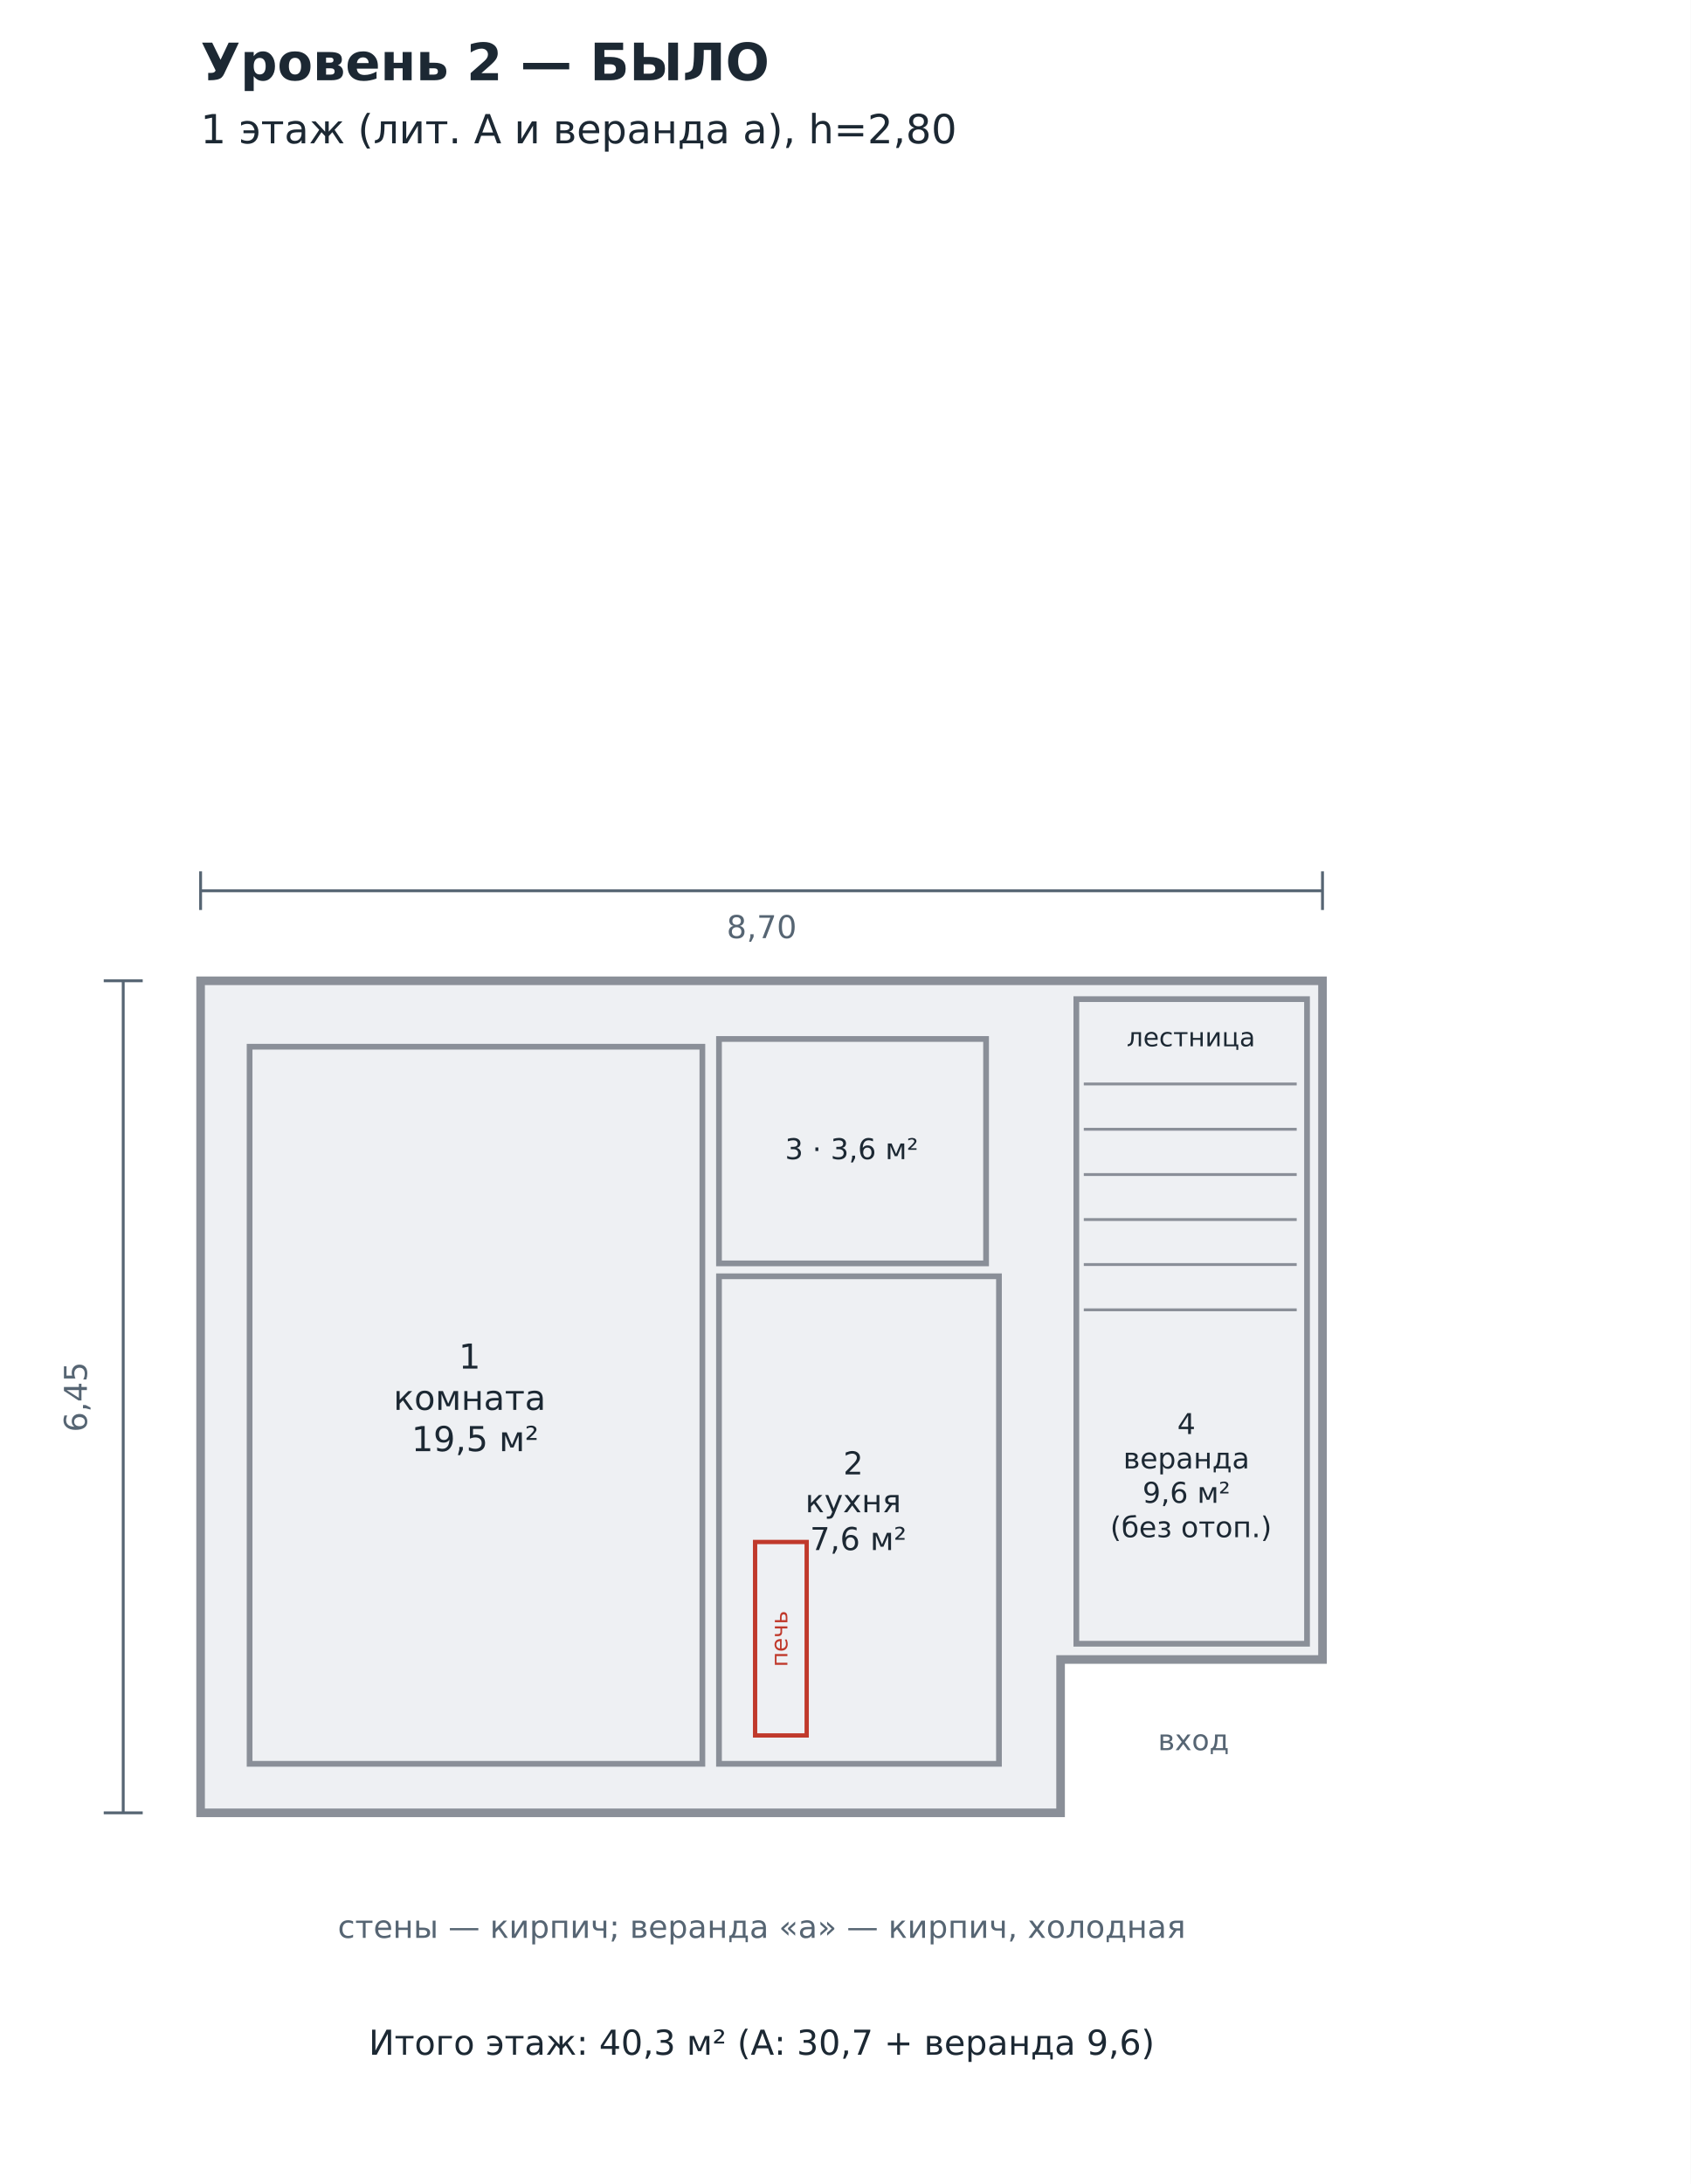
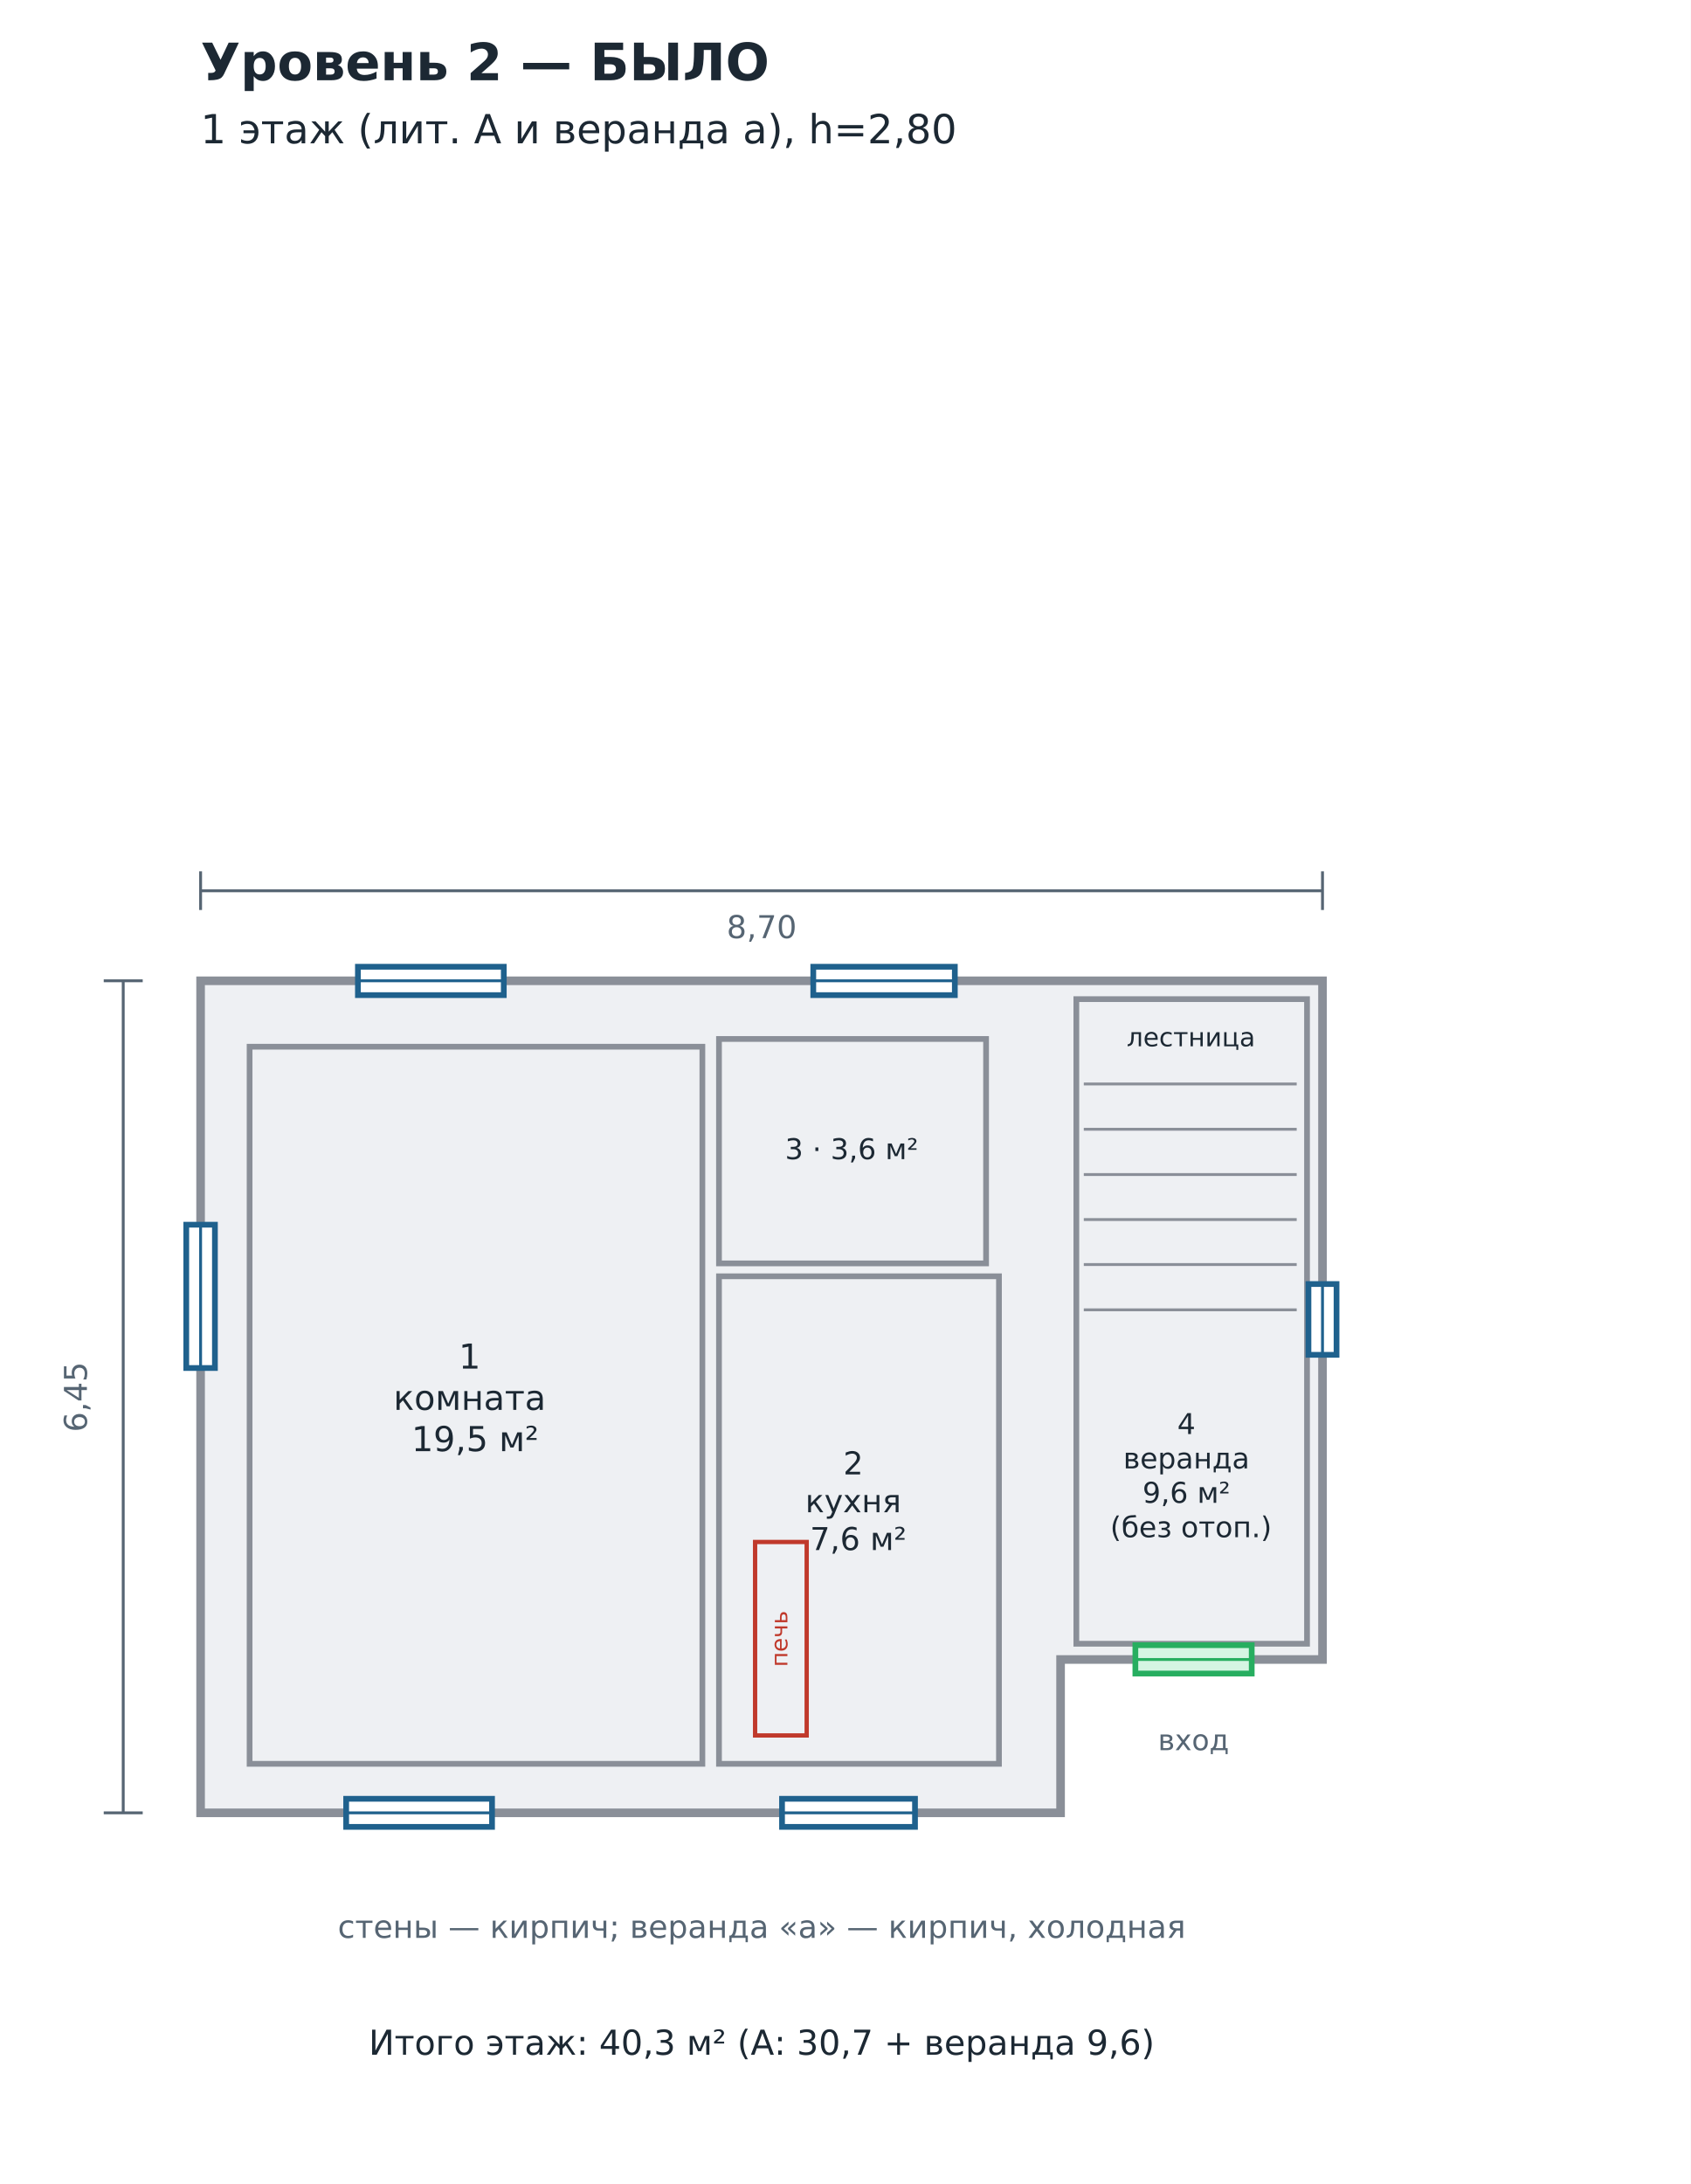
<svg xmlns="http://www.w3.org/2000/svg" width="590" height="762" viewBox="0 0 590 762">
  <rect width="100%" height="100%" fill="white" />
  <text x="70" y="28" font-family="DejaVu Sans, Arial, sans-serif" font-size="18" font-weight="bold" fill="#1c2833">Уровень 2 — БЫЛО</text>
  <text x="70" y="50" font-family="DejaVu Sans, Arial, sans-serif" font-size="14" font-weight="normal" fill="#1c2833">1 этаж (лит. А и веранда а), h=2,80</text>
  <polygon points="70.0,632.5 370.1,632.5 370.1,579.0 461.5,579.0 461.5,342.2 70.0,342.2" stroke="#8a8f98" fill="#eef0f3" stroke-width="3" fill-opacity="1" />
  <text font-family="DejaVu Sans, Arial, sans-serif" font-size="11" fill="#566573" text-anchor="middle" dominant-baseline="middle">
    <tspan x="265.8" y="673.0">стены — кирпич; веранда «а» — кирпич, холодная</tspan>
  </text>
  <polygon points="87.1,615.4 245.1,615.4 245.1,365.2 87.1,365.2" stroke="#8a8f98" fill="none" stroke-width="2" fill-opacity="1" />
  <text font-family="DejaVu Sans, Arial, sans-serif" font-size="12" fill="#1c2833" text-anchor="middle" dominant-baseline="middle">
    <tspan x="165.8" y="474.1">1</tspan>
    <tspan x="165.8" y="488.5">комната</tspan>
    <tspan x="165.8" y="502.9">19,5 м²</tspan>
  </text>
  <polygon points="250.9,615.4 348.6,615.4 348.6,445.3 250.9,445.3" stroke="#8a8f98" fill="none" stroke-width="2" fill-opacity="1" />
  <text font-family="DejaVu Sans, Arial, sans-serif" font-size="11" fill="#1c2833" text-anchor="middle" dominant-baseline="middle">
    <tspan x="299.5" y="511.3">2</tspan>
    <tspan x="299.5" y="524.5">кухня</tspan>
    <tspan x="299.5" y="537.7">7,6 м²</tspan>
  </text>
  <polygon points="263.5,605.5 281.5,605.5 281.5,538.0 263.5,538.0" stroke="#c0392b" fill="none" stroke-width="1.5" fill-opacity="1" />
  <text font-family="DejaVu Sans, Arial, sans-serif" font-size="8" fill="#c0392b" text-anchor="middle" dominant-baseline="middle" transform="rotate(-90 272.5 571.8)">
    <tspan x="272.5" y="571.8">печь</tspan>
  </text>
  <polygon points="250.9,440.8 344.1,440.8 344.1,362.5 250.9,362.5" stroke="#8a8f98" fill="none" stroke-width="2" fill-opacity="1" />
  <text font-family="DejaVu Sans, Arial, sans-serif" font-size="10" fill="#1c2833" text-anchor="middle" dominant-baseline="middle">
    <tspan x="297.2" y="401.6">3 · 3,6 м²</tspan>
  </text>
  <polygon points="375.6,573.5 456.1,573.5 456.1,348.6 375.6,348.6" stroke="#8a8f98" fill="none" stroke-width="2" fill-opacity="1" />
  <text font-family="DejaVu Sans, Arial, sans-serif" font-size="10" fill="#1c2833" text-anchor="middle" dominant-baseline="middle">
    <tspan x="415.6" y="497.5">4</tspan>
    <tspan x="415.6" y="509.5">веранда</tspan>
    <tspan x="415.6" y="521.5">9,6 м²</tspan>
    <tspan x="415.6" y="533.5">(без отоп.)</tspan>
  </text>
  <line x1="378.2" y1="457.0" x2="452.5" y2="457.0" stroke="#8a8f98" stroke-width="1" />
  <line x1="378.2" y1="441.2" x2="452.5" y2="441.2" stroke="#8a8f98" stroke-width="1" />
  <line x1="378.2" y1="425.5" x2="452.5" y2="425.5" stroke="#8a8f98" stroke-width="1" />
  <line x1="378.2" y1="409.8" x2="452.5" y2="409.8" stroke="#8a8f98" stroke-width="1" />
  <line x1="378.2" y1="394.0" x2="452.5" y2="394.0" stroke="#8a8f98" stroke-width="1" />
  <line x1="378.2" y1="378.2" x2="452.5" y2="378.2" stroke="#8a8f98" stroke-width="1" />
  <text font-family="DejaVu Sans, Arial, sans-serif" font-size="9" fill="#1c2833" text-anchor="middle" dominant-baseline="middle">
    <tspan x="415.6" y="362.5">лестница</tspan>
  </text>
  <text font-family="DejaVu Sans, Arial, sans-serif" font-size="10" fill="#566573" text-anchor="middle" dominant-baseline="middle">
    <tspan x="416.5" y="607.8">вход</tspan>
  </text>
+   <polygon points="124.9,347.2 175.8,347.2 175.8,337.3 124.9,337.3" stroke="#1f618d" fill="white" stroke-width="2" fill-opacity="1" />
+   <line x1="124.9" y1="342.2" x2="175.8" y2="342.2" stroke="#1f618d" stroke-width="1" />
+   <polygon points="283.8,347.2 333.2,347.2 333.2,337.3 283.8,337.3" stroke="#1f618d" fill="white" stroke-width="2" fill-opacity="1" />
+   <line x1="283.8" y1="342.2" x2="333.2" y2="342.2" stroke="#1f618d" stroke-width="1" />
+   <polygon points="120.8,637.4 171.7,637.4 171.7,627.6 120.8,627.6" stroke="#1f618d" fill="white" stroke-width="2" fill-opacity="1" />
+   <line x1="120.8" y1="632.5" x2="171.7" y2="632.5" stroke="#1f618d" stroke-width="1" />
+   <polygon points="272.9,637.4 319.3,637.4 319.3,627.6 272.9,627.6" stroke="#1f618d" fill="white" stroke-width="2" fill-opacity="1" />
+   <line x1="272.9" y1="632.5" x2="319.3" y2="632.5" stroke="#1f618d" stroke-width="1" />
+   <polygon points="65.0,477.3 75.0,477.3 75.0,427.3 65.0,427.3" stroke="#1f618d" fill="white" stroke-width="2" fill-opacity="1" />
+   <line x1="70.0" y1="477.3" x2="70.0" y2="427.3" stroke="#1f618d" stroke-width="1" />
+   <polygon points="456.6,472.7 466.4,472.7 466.4,448.0 456.6,448.0" stroke="#1f618d" fill="white" stroke-width="2" fill-opacity="1" />
+   <line x1="461.5" y1="472.7" x2="461.5" y2="448.0" stroke="#1f618d" stroke-width="1" />
+   <polygon points="396.2,583.9 436.8,583.9 436.8,574.0 396.2,574.0" stroke="#27ae60" fill="#d5f5e3" stroke-width="2" fill-opacity="1" />
+   <line x1="396.2" y1="579.0" x2="436.8" y2="579.0" stroke="#27ae60" stroke-width="1" />
  <line x1="70.0" y1="310.8" x2="461.5" y2="310.8" stroke="#566573" stroke-width="1" />
  <line x1="70.0" y1="317.5" x2="70.0" y2="304.0" stroke="#566573" stroke-width="1" />
  <line x1="461.5" y1="317.5" x2="461.5" y2="304.0" stroke="#566573" stroke-width="1" />
  <text font-family="DejaVu Sans, Arial, sans-serif" font-size="11" fill="#566573" text-anchor="middle" dominant-baseline="middle">
    <tspan x="265.8" y="324.2">8,70</tspan>
  </text>
  <line x1="43.0" y1="632.5" x2="43.0" y2="342.2" stroke="#566573" stroke-width="1" />
  <line x1="36.2" y1="632.5" x2="49.8" y2="632.5" stroke="#566573" stroke-width="1" />
  <line x1="36.2" y1="342.2" x2="49.8" y2="342.2" stroke="#566573" stroke-width="1" />
  <text font-family="DejaVu Sans, Arial, sans-serif" font-size="11" fill="#566573" text-anchor="middle" dominant-baseline="middle" transform="rotate(-90 27.2 487.4)">
    <tspan x="27.2" y="487.4">6,45</tspan>
  </text>
  <text font-family="DejaVu Sans, Arial, sans-serif" font-size="12" fill="#1c2833" text-anchor="middle" dominant-baseline="middle">
    <tspan x="265.8" y="713.5">Итого этаж: 40,3 м² (А: 30,7 + веранда 9,6)</tspan>
  </text>
</svg>
